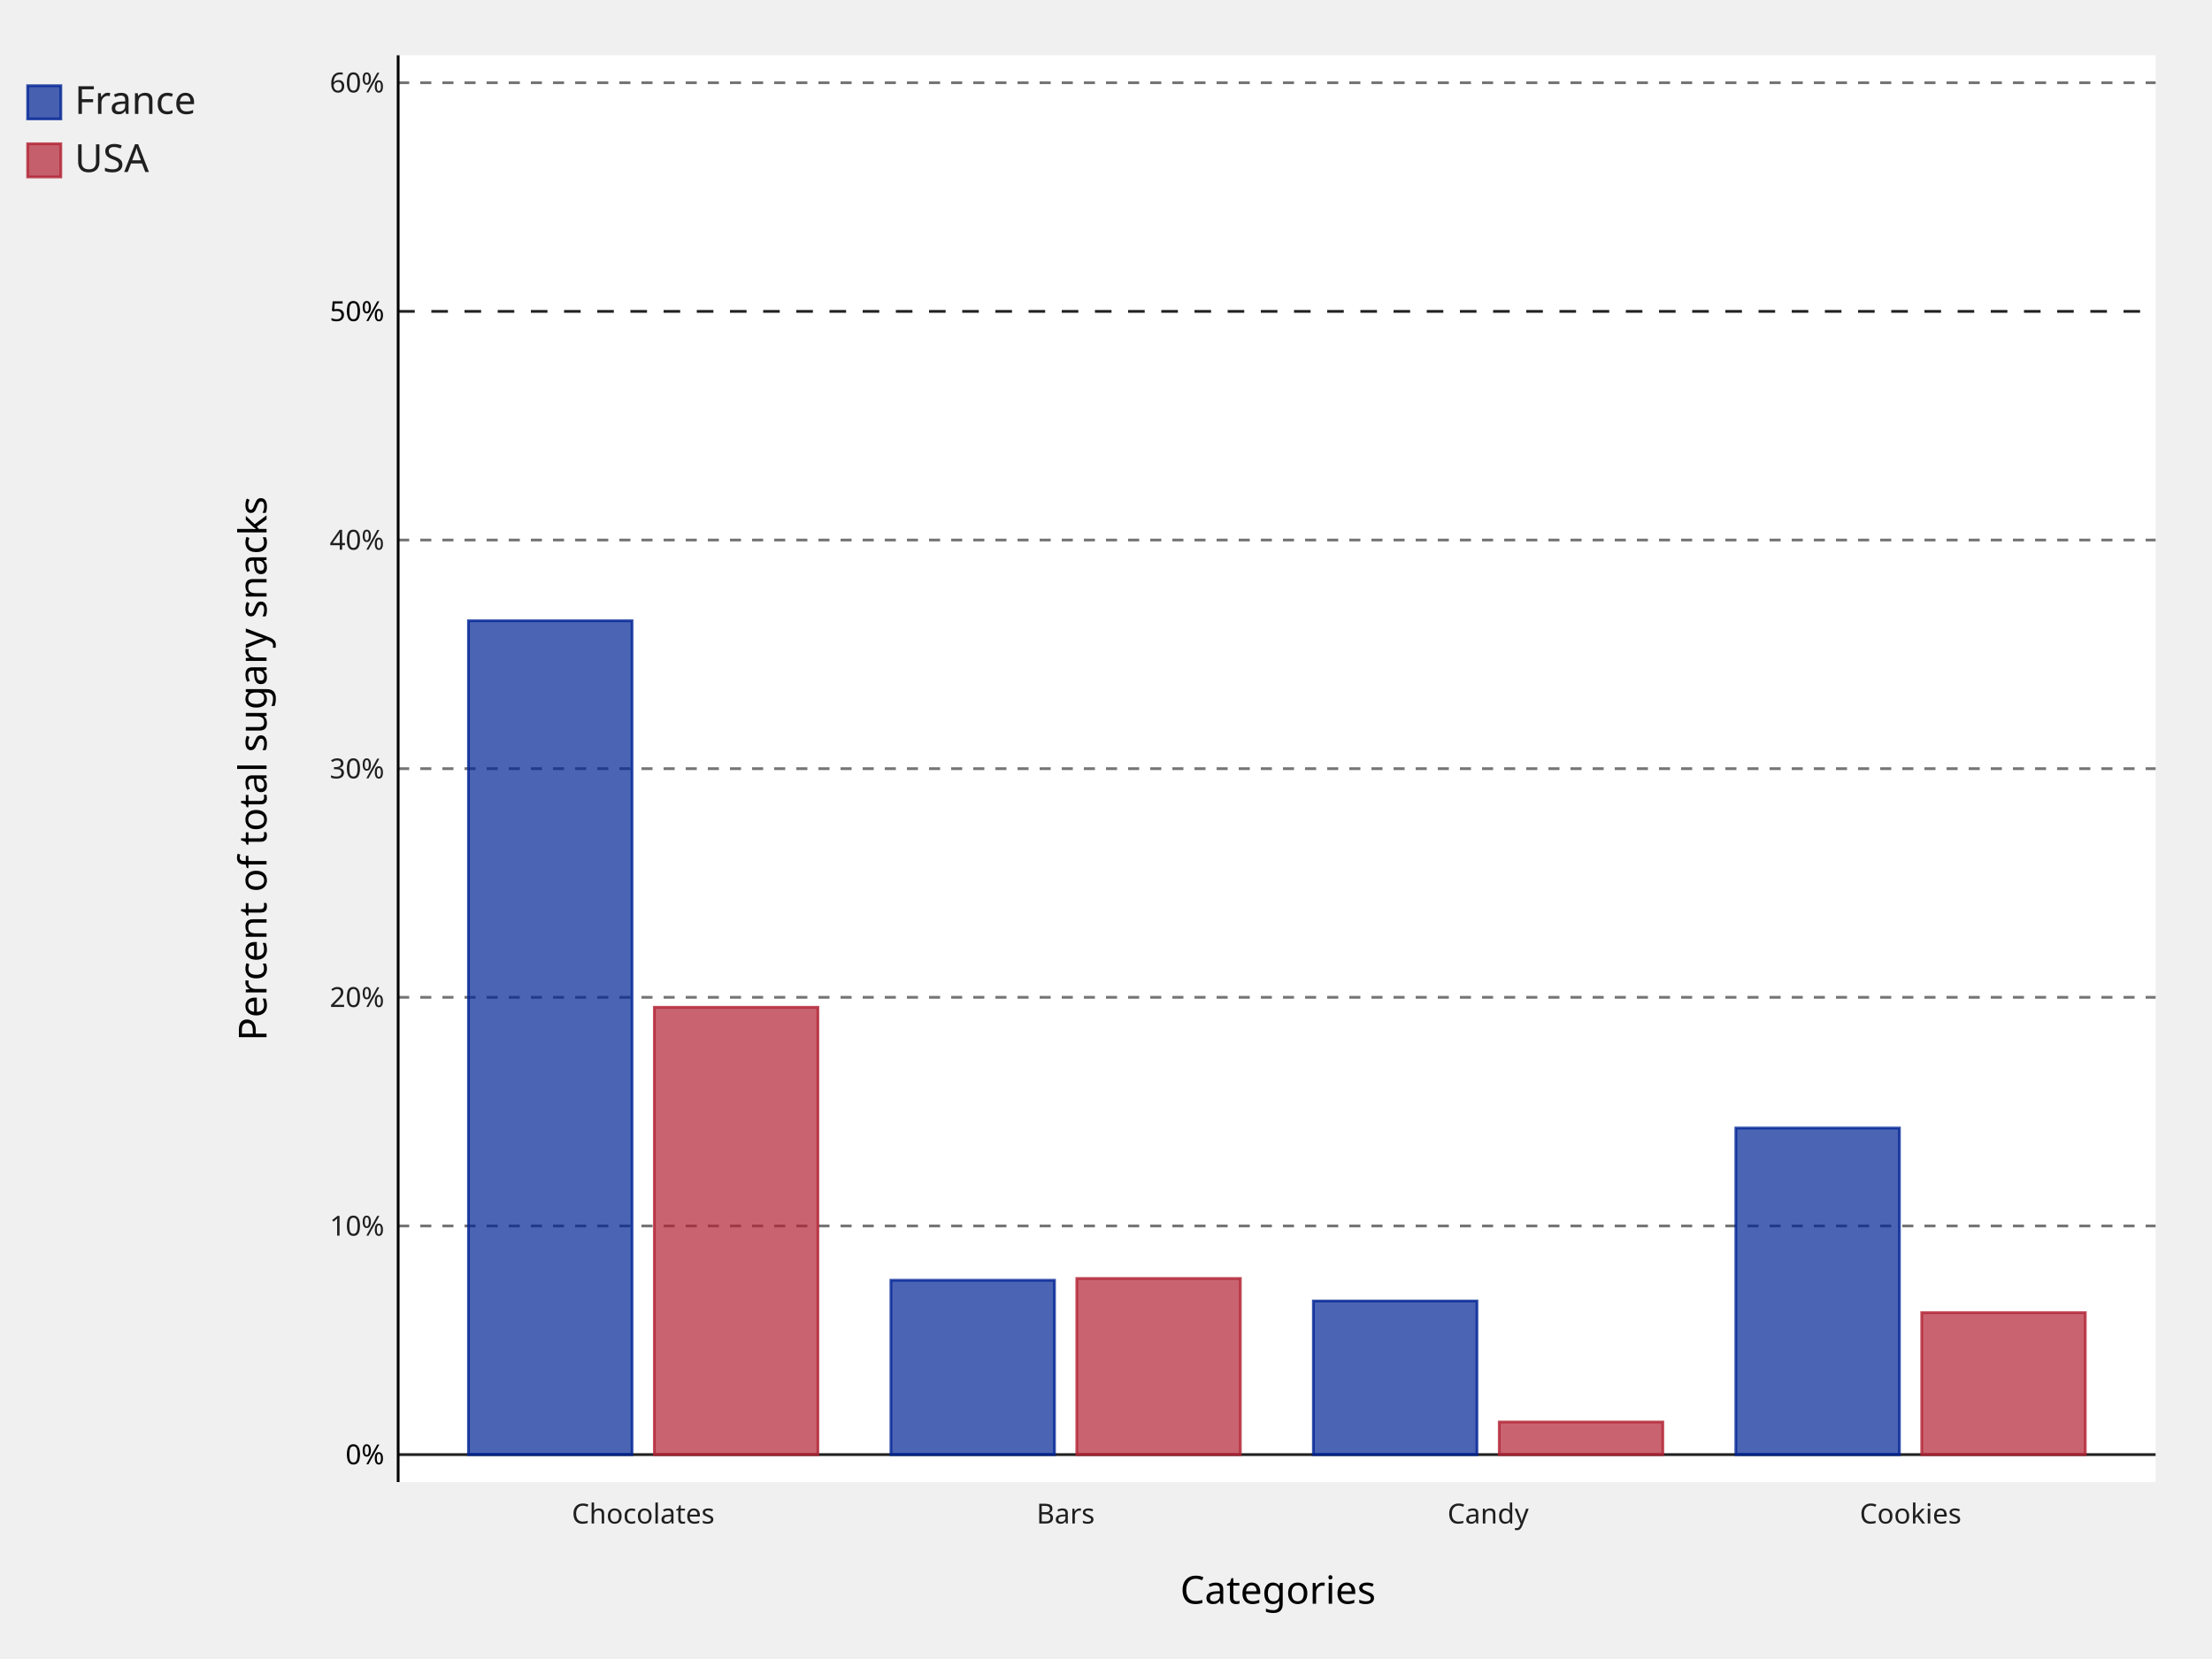
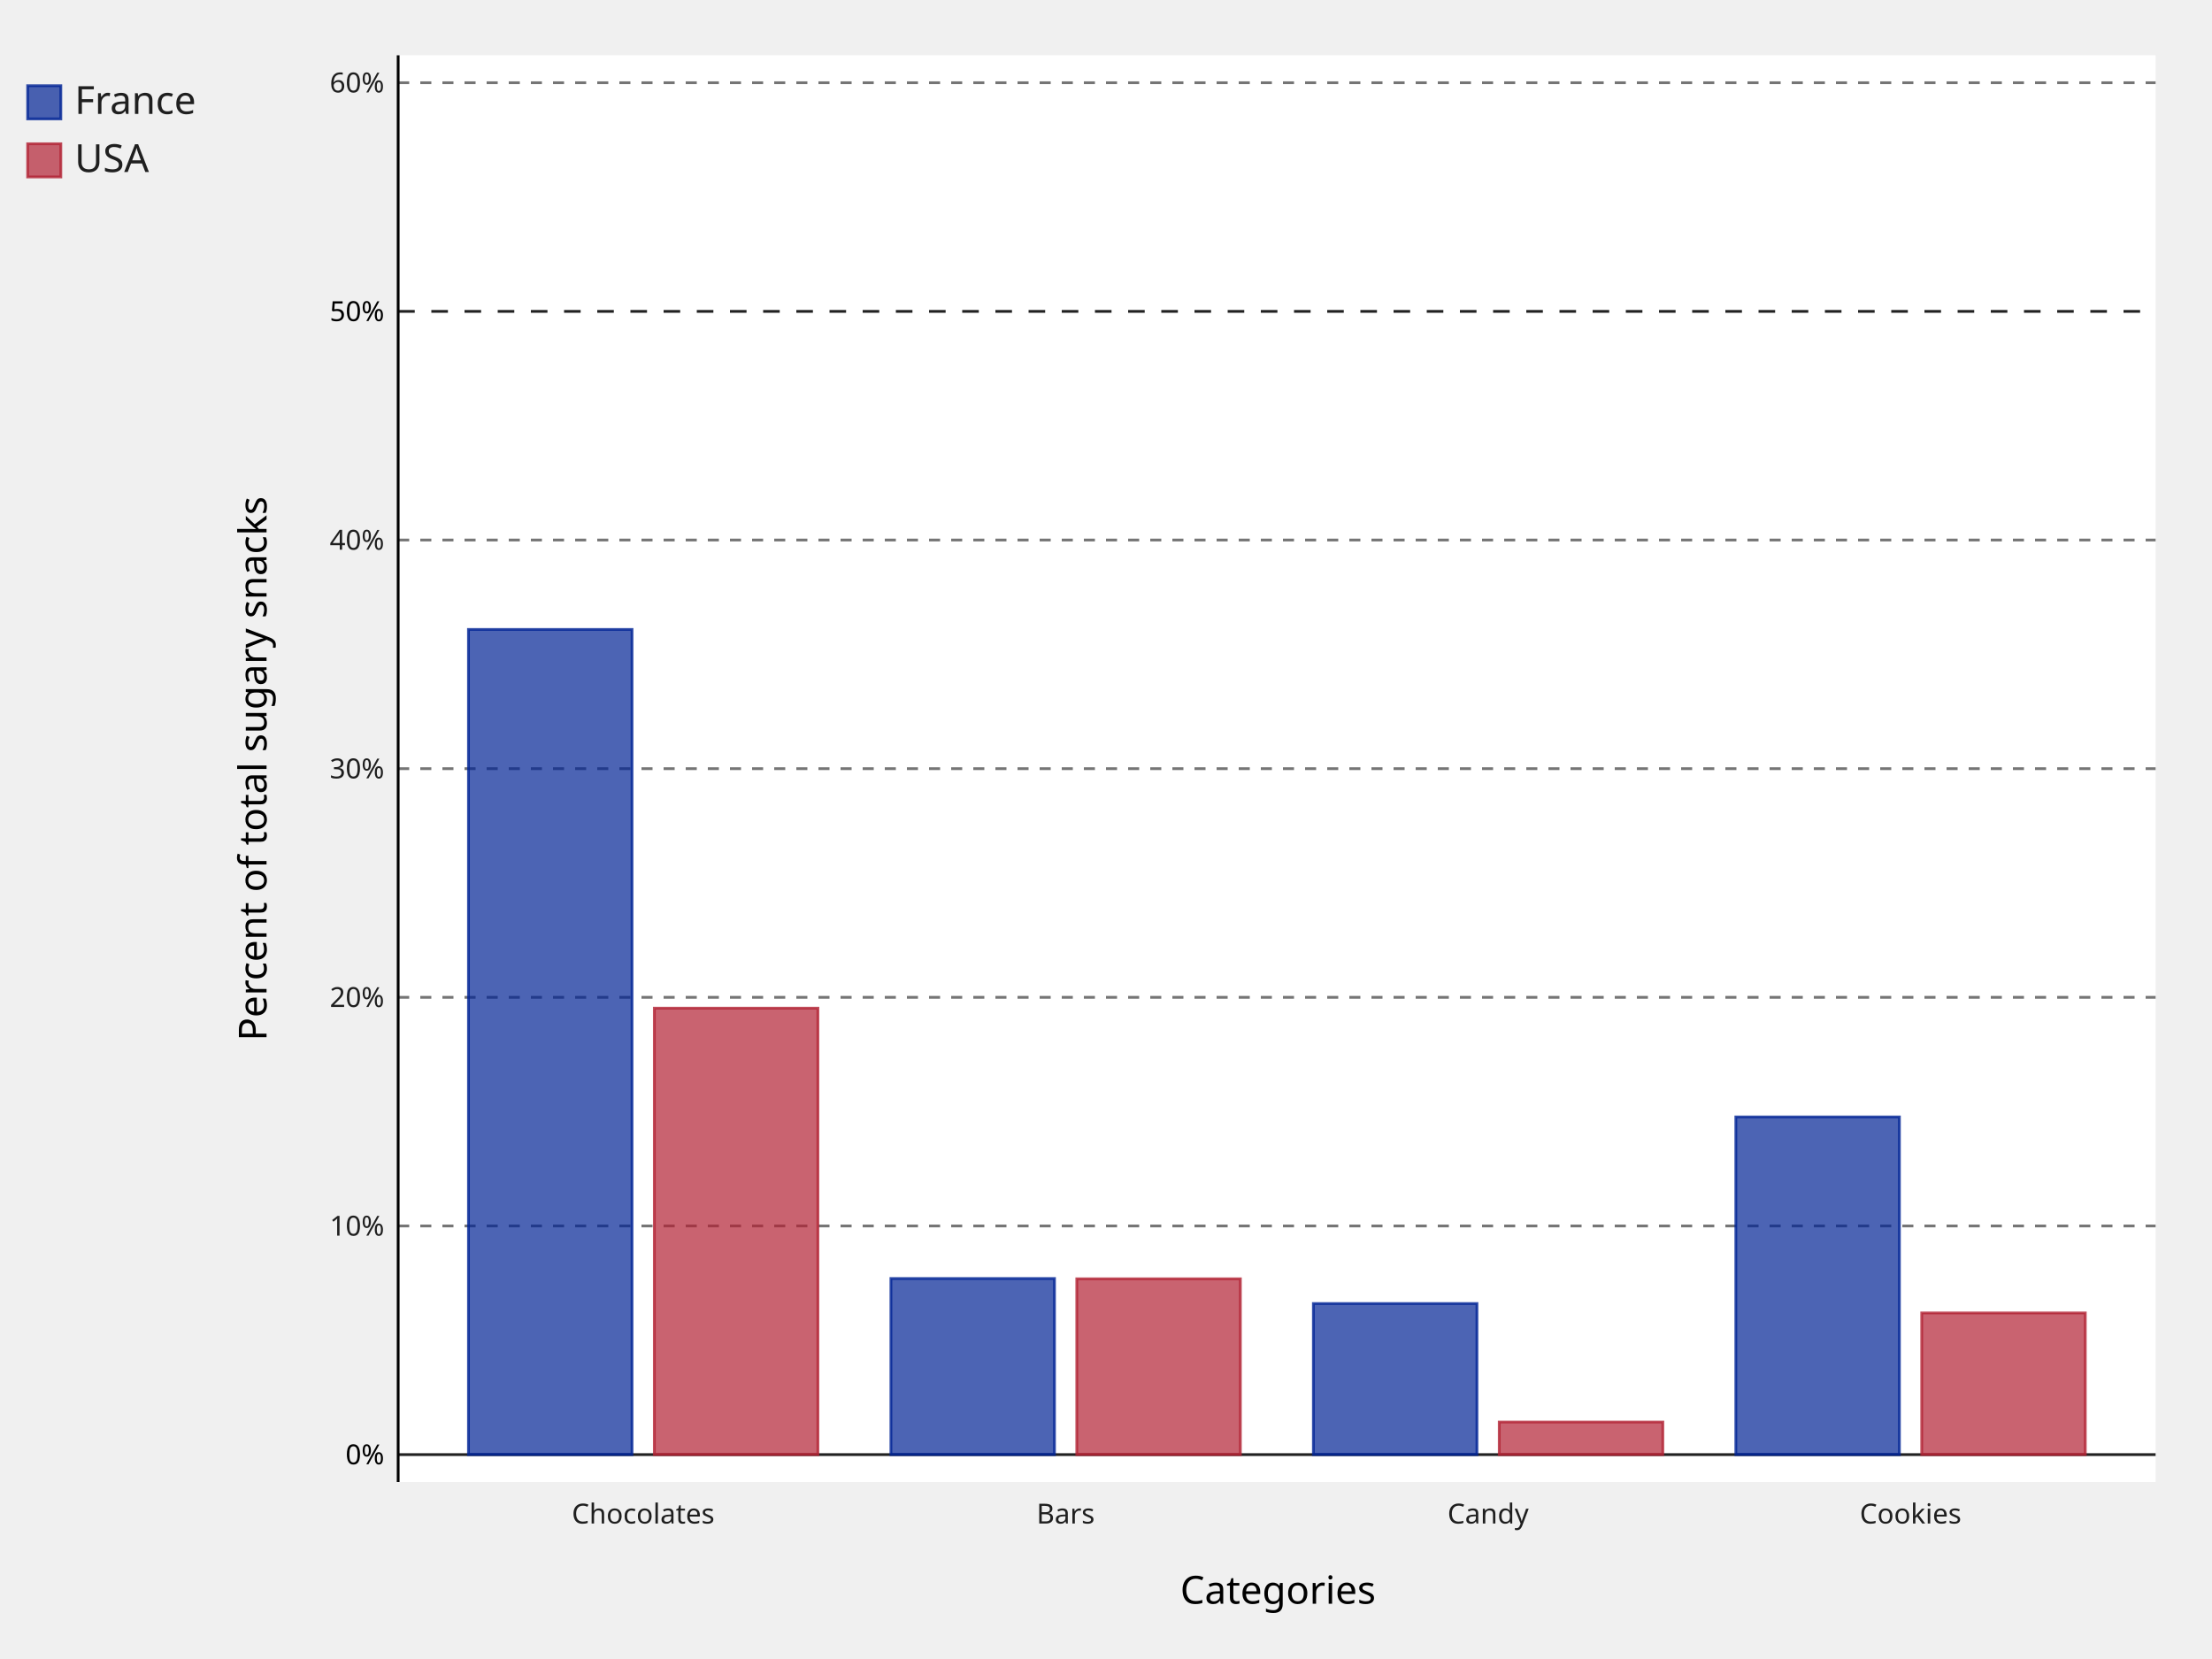
- <svg xmlns="http://www.w3.org/2000/svg" id="chart-46f0ca49-053c-491e-be6a-b4a4578904bc" class="pygal-chart" viewBox="0 0 800 600">
+ <svg xmlns="http://www.w3.org/2000/svg" class="pygal-chart" id="chart-0ed948df-e8ee-4d9e-86e8-00fa09d286a0" viewBox="0 0 800 600">
  <defs>
-     <style type="text/css">#chart-46f0ca49-053c-491e-be6a-b4a4578904bc{-webkit-user-select:none;-webkit-font-smoothing:antialiased;font-family:Muli}#chart-46f0ca49-053c-491e-be6a-b4a4578904bc .title{font-family:Muli;font-size:14px}#chart-46f0ca49-053c-491e-be6a-b4a4578904bc .legends .legend text{font-family:Muli;font-size:14px}#chart-46f0ca49-053c-491e-be6a-b4a4578904bc .axis text{font-family:Muli;font-size:10px}#chart-46f0ca49-053c-491e-be6a-b4a4578904bc .axis text.major{font-family:Muli;font-size:10px}#chart-46f0ca49-053c-491e-be6a-b4a4578904bc .text-overlay text.value{font-family:Muli;font-size:16px}#chart-46f0ca49-053c-491e-be6a-b4a4578904bc .text-overlay text.label{font-family:Muli;font-size:10px}#chart-46f0ca49-053c-491e-be6a-b4a4578904bc .tooltip{font-family:Muli;font-size:14px}#chart-46f0ca49-053c-491e-be6a-b4a4578904bc text.no_data{font-family:Muli;font-size:64px}
- #chart-46f0ca49-053c-491e-be6a-b4a4578904bc{background-color:transparent}#chart-46f0ca49-053c-491e-be6a-b4a4578904bc path,#chart-46f0ca49-053c-491e-be6a-b4a4578904bc line,#chart-46f0ca49-053c-491e-be6a-b4a4578904bc rect,#chart-46f0ca49-053c-491e-be6a-b4a4578904bc circle{-webkit-transition:400ms ease-in;-moz-transition:400ms ease-in;transition:400ms ease-in}#chart-46f0ca49-053c-491e-be6a-b4a4578904bc .graph &gt; .background{fill:transparent}#chart-46f0ca49-053c-491e-be6a-b4a4578904bc .plot &gt; .background{fill:#FFFFFF}#chart-46f0ca49-053c-491e-be6a-b4a4578904bc .graph{fill:rgba(0,0,0,.87)}#chart-46f0ca49-053c-491e-be6a-b4a4578904bc text.no_data{fill:rgba(0,0,0,1)}#chart-46f0ca49-053c-491e-be6a-b4a4578904bc .title{fill:rgba(0,0,0,1)}#chart-46f0ca49-053c-491e-be6a-b4a4578904bc .legends .legend text{fill:rgba(0,0,0,.87)}#chart-46f0ca49-053c-491e-be6a-b4a4578904bc .legends .legend:hover text{fill:rgba(0,0,0,1)}#chart-46f0ca49-053c-491e-be6a-b4a4578904bc .axis .line{stroke:rgba(0,0,0,1)}#chart-46f0ca49-053c-491e-be6a-b4a4578904bc .axis .guide.line{stroke:rgba(0,0,0,.54)}#chart-46f0ca49-053c-491e-be6a-b4a4578904bc .axis .major.line{stroke:rgba(0,0,0,.87)}#chart-46f0ca49-053c-491e-be6a-b4a4578904bc .axis text.major{fill:rgba(0,0,0,1)}#chart-46f0ca49-053c-491e-be6a-b4a4578904bc .axis.y .guides:hover .guide.line,#chart-46f0ca49-053c-491e-be6a-b4a4578904bc .line-graph .axis.x .guides:hover .guide.line,#chart-46f0ca49-053c-491e-be6a-b4a4578904bc .stackedline-graph .axis.x .guides:hover .guide.line,#chart-46f0ca49-053c-491e-be6a-b4a4578904bc .xy-graph .axis.x .guides:hover .guide.line{stroke:rgba(0,0,0,1)}#chart-46f0ca49-053c-491e-be6a-b4a4578904bc .axis .guides:hover text{fill:rgba(0,0,0,1)}#chart-46f0ca49-053c-491e-be6a-b4a4578904bc .reactive{fill-opacity:.7;stroke-opacity:.8}#chart-46f0ca49-053c-491e-be6a-b4a4578904bc .ci{stroke:rgba(0,0,0,.87)}#chart-46f0ca49-053c-491e-be6a-b4a4578904bc .reactive.active,#chart-46f0ca49-053c-491e-be6a-b4a4578904bc .active .reactive{fill-opacity:.95;stroke-opacity:.9;stroke-width:4}#chart-46f0ca49-053c-491e-be6a-b4a4578904bc .ci .reactive.active{stroke-width:1.5}#chart-46f0ca49-053c-491e-be6a-b4a4578904bc .series text{fill:rgba(0,0,0,1)}#chart-46f0ca49-053c-491e-be6a-b4a4578904bc .tooltip rect{fill:#FFFFFF;stroke:rgba(0,0,0,1);-webkit-transition:opacity 400ms ease-in;-moz-transition:opacity 400ms ease-in;transition:opacity 400ms ease-in}#chart-46f0ca49-053c-491e-be6a-b4a4578904bc .tooltip .label{fill:rgba(0,0,0,.87)}#chart-46f0ca49-053c-491e-be6a-b4a4578904bc .tooltip .label{fill:rgba(0,0,0,.87)}#chart-46f0ca49-053c-491e-be6a-b4a4578904bc .tooltip .legend{font-size:.8em;fill:rgba(0,0,0,.54)}#chart-46f0ca49-053c-491e-be6a-b4a4578904bc .tooltip .x_label{font-size:.6em;fill:rgba(0,0,0,1)}#chart-46f0ca49-053c-491e-be6a-b4a4578904bc .tooltip .xlink{font-size:.5em;text-decoration:underline}#chart-46f0ca49-053c-491e-be6a-b4a4578904bc .tooltip .value{font-size:1.5em}#chart-46f0ca49-053c-491e-be6a-b4a4578904bc .bound{font-size:.5em}#chart-46f0ca49-053c-491e-be6a-b4a4578904bc .max-value{font-size:.75em;fill:rgba(0,0,0,.54)}#chart-46f0ca49-053c-491e-be6a-b4a4578904bc .map-element{fill:#FFFFFF;stroke:rgba(0,0,0,.54) !important}#chart-46f0ca49-053c-491e-be6a-b4a4578904bc .map-element .reactive{fill-opacity:inherit;stroke-opacity:inherit}#chart-46f0ca49-053c-491e-be6a-b4a4578904bc .color-0,#chart-46f0ca49-053c-491e-be6a-b4a4578904bc .color-0 a:visited{stroke:#002395;fill:#002395}#chart-46f0ca49-053c-491e-be6a-b4a4578904bc .color-1,#chart-46f0ca49-053c-491e-be6a-b4a4578904bc .color-1 a:visited{stroke:#B22234;fill:#B22234}#chart-46f0ca49-053c-491e-be6a-b4a4578904bc .text-overlay .color-0 text{fill:black}#chart-46f0ca49-053c-491e-be6a-b4a4578904bc .text-overlay .color-1 text{fill:black}
- #chart-46f0ca49-053c-491e-be6a-b4a4578904bc text.no_data{text-anchor:middle}#chart-46f0ca49-053c-491e-be6a-b4a4578904bc .guide.line{fill:none}#chart-46f0ca49-053c-491e-be6a-b4a4578904bc .centered{text-anchor:middle}#chart-46f0ca49-053c-491e-be6a-b4a4578904bc .title{text-anchor:middle}#chart-46f0ca49-053c-491e-be6a-b4a4578904bc .legends .legend text{fill-opacity:1}#chart-46f0ca49-053c-491e-be6a-b4a4578904bc .axis.x text{text-anchor:middle}#chart-46f0ca49-053c-491e-be6a-b4a4578904bc .axis.x:not(.web) text[transform]{text-anchor:start}#chart-46f0ca49-053c-491e-be6a-b4a4578904bc .axis.x:not(.web) text[transform].backwards{text-anchor:end}#chart-46f0ca49-053c-491e-be6a-b4a4578904bc .axis.y text{text-anchor:end}#chart-46f0ca49-053c-491e-be6a-b4a4578904bc .axis.y text[transform].backwards{text-anchor:start}#chart-46f0ca49-053c-491e-be6a-b4a4578904bc .axis.y2 text{text-anchor:start}#chart-46f0ca49-053c-491e-be6a-b4a4578904bc .axis.y2 text[transform].backwards{text-anchor:end}#chart-46f0ca49-053c-491e-be6a-b4a4578904bc .axis .guide.line{stroke-dasharray:4,4}#chart-46f0ca49-053c-491e-be6a-b4a4578904bc .axis .major.guide.line{stroke-dasharray:6,6}#chart-46f0ca49-053c-491e-be6a-b4a4578904bc .horizontal .axis.y .guide.line,#chart-46f0ca49-053c-491e-be6a-b4a4578904bc .horizontal .axis.y2 .guide.line,#chart-46f0ca49-053c-491e-be6a-b4a4578904bc .vertical .axis.x .guide.line{opacity:0}#chart-46f0ca49-053c-491e-be6a-b4a4578904bc .horizontal .axis.always_show .guide.line,#chart-46f0ca49-053c-491e-be6a-b4a4578904bc .vertical .axis.always_show .guide.line{opacity:1 !important}#chart-46f0ca49-053c-491e-be6a-b4a4578904bc .axis.y .guides:hover .guide.line,#chart-46f0ca49-053c-491e-be6a-b4a4578904bc .axis.y2 .guides:hover .guide.line,#chart-46f0ca49-053c-491e-be6a-b4a4578904bc .axis.x .guides:hover .guide.line{opacity:1}#chart-46f0ca49-053c-491e-be6a-b4a4578904bc .axis .guides:hover text{opacity:1}#chart-46f0ca49-053c-491e-be6a-b4a4578904bc .nofill{fill:none}#chart-46f0ca49-053c-491e-be6a-b4a4578904bc .subtle-fill{fill-opacity:.2}#chart-46f0ca49-053c-491e-be6a-b4a4578904bc .dot{stroke-width:1px;fill-opacity:1}#chart-46f0ca49-053c-491e-be6a-b4a4578904bc .dot.active{stroke-width:5px}#chart-46f0ca49-053c-491e-be6a-b4a4578904bc .dot.negative{fill:transparent}#chart-46f0ca49-053c-491e-be6a-b4a4578904bc text,#chart-46f0ca49-053c-491e-be6a-b4a4578904bc tspan{stroke:none !important}#chart-46f0ca49-053c-491e-be6a-b4a4578904bc .series text.active{opacity:1}#chart-46f0ca49-053c-491e-be6a-b4a4578904bc .tooltip rect{fill-opacity:.95;stroke-width:.5}#chart-46f0ca49-053c-491e-be6a-b4a4578904bc .tooltip text{fill-opacity:1}#chart-46f0ca49-053c-491e-be6a-b4a4578904bc .showable{visibility:hidden}#chart-46f0ca49-053c-491e-be6a-b4a4578904bc .showable.shown{visibility:visible}#chart-46f0ca49-053c-491e-be6a-b4a4578904bc .gauge-background{fill:rgba(229,229,229,1);stroke:none}#chart-46f0ca49-053c-491e-be6a-b4a4578904bc .bg-lines{stroke:transparent;stroke-width:2px}</style>
+     <style type="text/css">#chart-0ed948df-e8ee-4d9e-86e8-00fa09d286a0{-webkit-user-select:none;-webkit-font-smoothing:antialiased;font-family:Muli}#chart-0ed948df-e8ee-4d9e-86e8-00fa09d286a0 .title{font-family:Muli;font-size:14px}#chart-0ed948df-e8ee-4d9e-86e8-00fa09d286a0 .legends .legend text{font-family:Muli;font-size:14px}#chart-0ed948df-e8ee-4d9e-86e8-00fa09d286a0 .axis text{font-family:Muli;font-size:10px}#chart-0ed948df-e8ee-4d9e-86e8-00fa09d286a0 .axis text.major{font-family:Muli;font-size:10px}#chart-0ed948df-e8ee-4d9e-86e8-00fa09d286a0 .text-overlay text.value{font-family:Muli;font-size:16px}#chart-0ed948df-e8ee-4d9e-86e8-00fa09d286a0 .text-overlay text.label{font-family:Muli;font-size:10px}#chart-0ed948df-e8ee-4d9e-86e8-00fa09d286a0 .tooltip{font-family:Muli;font-size:14px}#chart-0ed948df-e8ee-4d9e-86e8-00fa09d286a0 text.no_data{font-family:Muli;font-size:64px}
+ #chart-0ed948df-e8ee-4d9e-86e8-00fa09d286a0{background-color:transparent}#chart-0ed948df-e8ee-4d9e-86e8-00fa09d286a0 path,#chart-0ed948df-e8ee-4d9e-86e8-00fa09d286a0 line,#chart-0ed948df-e8ee-4d9e-86e8-00fa09d286a0 rect,#chart-0ed948df-e8ee-4d9e-86e8-00fa09d286a0 circle{-webkit-transition:400ms ease-in;-moz-transition:400ms ease-in;transition:400ms ease-in}#chart-0ed948df-e8ee-4d9e-86e8-00fa09d286a0 .graph &gt; .background{fill:transparent}#chart-0ed948df-e8ee-4d9e-86e8-00fa09d286a0 .plot &gt; .background{fill:#FFFFFF}#chart-0ed948df-e8ee-4d9e-86e8-00fa09d286a0 .graph{fill:rgba(0,0,0,.87)}#chart-0ed948df-e8ee-4d9e-86e8-00fa09d286a0 text.no_data{fill:rgba(0,0,0,1)}#chart-0ed948df-e8ee-4d9e-86e8-00fa09d286a0 .title{fill:rgba(0,0,0,1)}#chart-0ed948df-e8ee-4d9e-86e8-00fa09d286a0 .legends .legend text{fill:rgba(0,0,0,.87)}#chart-0ed948df-e8ee-4d9e-86e8-00fa09d286a0 .legends .legend:hover text{fill:rgba(0,0,0,1)}#chart-0ed948df-e8ee-4d9e-86e8-00fa09d286a0 .axis .line{stroke:rgba(0,0,0,1)}#chart-0ed948df-e8ee-4d9e-86e8-00fa09d286a0 .axis .guide.line{stroke:rgba(0,0,0,.54)}#chart-0ed948df-e8ee-4d9e-86e8-00fa09d286a0 .axis .major.line{stroke:rgba(0,0,0,.87)}#chart-0ed948df-e8ee-4d9e-86e8-00fa09d286a0 .axis text.major{fill:rgba(0,0,0,1)}#chart-0ed948df-e8ee-4d9e-86e8-00fa09d286a0 .axis.y .guides:hover .guide.line,#chart-0ed948df-e8ee-4d9e-86e8-00fa09d286a0 .line-graph .axis.x .guides:hover .guide.line,#chart-0ed948df-e8ee-4d9e-86e8-00fa09d286a0 .stackedline-graph .axis.x .guides:hover .guide.line,#chart-0ed948df-e8ee-4d9e-86e8-00fa09d286a0 .xy-graph .axis.x .guides:hover .guide.line{stroke:rgba(0,0,0,1)}#chart-0ed948df-e8ee-4d9e-86e8-00fa09d286a0 .axis .guides:hover text{fill:rgba(0,0,0,1)}#chart-0ed948df-e8ee-4d9e-86e8-00fa09d286a0 .reactive{fill-opacity:.7;stroke-opacity:.8}#chart-0ed948df-e8ee-4d9e-86e8-00fa09d286a0 .ci{stroke:rgba(0,0,0,.87)}#chart-0ed948df-e8ee-4d9e-86e8-00fa09d286a0 .reactive.active,#chart-0ed948df-e8ee-4d9e-86e8-00fa09d286a0 .active .reactive{fill-opacity:.95;stroke-opacity:.9;stroke-width:4}#chart-0ed948df-e8ee-4d9e-86e8-00fa09d286a0 .ci .reactive.active{stroke-width:1.5}#chart-0ed948df-e8ee-4d9e-86e8-00fa09d286a0 .series text{fill:rgba(0,0,0,1)}#chart-0ed948df-e8ee-4d9e-86e8-00fa09d286a0 .tooltip rect{fill:#FFFFFF;stroke:rgba(0,0,0,1);-webkit-transition:opacity 400ms ease-in;-moz-transition:opacity 400ms ease-in;transition:opacity 400ms ease-in}#chart-0ed948df-e8ee-4d9e-86e8-00fa09d286a0 .tooltip .label{fill:rgba(0,0,0,.87)}#chart-0ed948df-e8ee-4d9e-86e8-00fa09d286a0 .tooltip .label{fill:rgba(0,0,0,.87)}#chart-0ed948df-e8ee-4d9e-86e8-00fa09d286a0 .tooltip .legend{font-size:.8em;fill:rgba(0,0,0,.54)}#chart-0ed948df-e8ee-4d9e-86e8-00fa09d286a0 .tooltip .x_label{font-size:.6em;fill:rgba(0,0,0,1)}#chart-0ed948df-e8ee-4d9e-86e8-00fa09d286a0 .tooltip .xlink{font-size:.5em;text-decoration:underline}#chart-0ed948df-e8ee-4d9e-86e8-00fa09d286a0 .tooltip .value{font-size:1.5em}#chart-0ed948df-e8ee-4d9e-86e8-00fa09d286a0 .bound{font-size:.5em}#chart-0ed948df-e8ee-4d9e-86e8-00fa09d286a0 .max-value{font-size:.75em;fill:rgba(0,0,0,.54)}#chart-0ed948df-e8ee-4d9e-86e8-00fa09d286a0 .map-element{fill:#FFFFFF;stroke:rgba(0,0,0,.54) !important}#chart-0ed948df-e8ee-4d9e-86e8-00fa09d286a0 .map-element .reactive{fill-opacity:inherit;stroke-opacity:inherit}#chart-0ed948df-e8ee-4d9e-86e8-00fa09d286a0 .color-0,#chart-0ed948df-e8ee-4d9e-86e8-00fa09d286a0 .color-0 a:visited{stroke:#002395;fill:#002395}#chart-0ed948df-e8ee-4d9e-86e8-00fa09d286a0 .color-1,#chart-0ed948df-e8ee-4d9e-86e8-00fa09d286a0 .color-1 a:visited{stroke:#B22234;fill:#B22234}#chart-0ed948df-e8ee-4d9e-86e8-00fa09d286a0 .text-overlay .color-0 text{fill:black}#chart-0ed948df-e8ee-4d9e-86e8-00fa09d286a0 .text-overlay .color-1 text{fill:black}
+ #chart-0ed948df-e8ee-4d9e-86e8-00fa09d286a0 text.no_data{text-anchor:middle}#chart-0ed948df-e8ee-4d9e-86e8-00fa09d286a0 .guide.line{fill:none}#chart-0ed948df-e8ee-4d9e-86e8-00fa09d286a0 .centered{text-anchor:middle}#chart-0ed948df-e8ee-4d9e-86e8-00fa09d286a0 .title{text-anchor:middle}#chart-0ed948df-e8ee-4d9e-86e8-00fa09d286a0 .legends .legend text{fill-opacity:1}#chart-0ed948df-e8ee-4d9e-86e8-00fa09d286a0 .axis.x text{text-anchor:middle}#chart-0ed948df-e8ee-4d9e-86e8-00fa09d286a0 .axis.x:not(.web) text[transform]{text-anchor:start}#chart-0ed948df-e8ee-4d9e-86e8-00fa09d286a0 .axis.x:not(.web) text[transform].backwards{text-anchor:end}#chart-0ed948df-e8ee-4d9e-86e8-00fa09d286a0 .axis.y text{text-anchor:end}#chart-0ed948df-e8ee-4d9e-86e8-00fa09d286a0 .axis.y text[transform].backwards{text-anchor:start}#chart-0ed948df-e8ee-4d9e-86e8-00fa09d286a0 .axis.y2 text{text-anchor:start}#chart-0ed948df-e8ee-4d9e-86e8-00fa09d286a0 .axis.y2 text[transform].backwards{text-anchor:end}#chart-0ed948df-e8ee-4d9e-86e8-00fa09d286a0 .axis .guide.line{stroke-dasharray:4,4}#chart-0ed948df-e8ee-4d9e-86e8-00fa09d286a0 .axis .major.guide.line{stroke-dasharray:6,6}#chart-0ed948df-e8ee-4d9e-86e8-00fa09d286a0 .horizontal .axis.y .guide.line,#chart-0ed948df-e8ee-4d9e-86e8-00fa09d286a0 .horizontal .axis.y2 .guide.line,#chart-0ed948df-e8ee-4d9e-86e8-00fa09d286a0 .vertical .axis.x .guide.line{opacity:0}#chart-0ed948df-e8ee-4d9e-86e8-00fa09d286a0 .horizontal .axis.always_show .guide.line,#chart-0ed948df-e8ee-4d9e-86e8-00fa09d286a0 .vertical .axis.always_show .guide.line{opacity:1 !important}#chart-0ed948df-e8ee-4d9e-86e8-00fa09d286a0 .axis.y .guides:hover .guide.line,#chart-0ed948df-e8ee-4d9e-86e8-00fa09d286a0 .axis.y2 .guides:hover .guide.line,#chart-0ed948df-e8ee-4d9e-86e8-00fa09d286a0 .axis.x .guides:hover .guide.line{opacity:1}#chart-0ed948df-e8ee-4d9e-86e8-00fa09d286a0 .axis .guides:hover text{opacity:1}#chart-0ed948df-e8ee-4d9e-86e8-00fa09d286a0 .nofill{fill:none}#chart-0ed948df-e8ee-4d9e-86e8-00fa09d286a0 .subtle-fill{fill-opacity:.2}#chart-0ed948df-e8ee-4d9e-86e8-00fa09d286a0 .dot{stroke-width:1px;fill-opacity:1}#chart-0ed948df-e8ee-4d9e-86e8-00fa09d286a0 .dot.active{stroke-width:5px}#chart-0ed948df-e8ee-4d9e-86e8-00fa09d286a0 .dot.negative{fill:transparent}#chart-0ed948df-e8ee-4d9e-86e8-00fa09d286a0 text,#chart-0ed948df-e8ee-4d9e-86e8-00fa09d286a0 tspan{stroke:none !important}#chart-0ed948df-e8ee-4d9e-86e8-00fa09d286a0 .series text.active{opacity:1}#chart-0ed948df-e8ee-4d9e-86e8-00fa09d286a0 .tooltip rect{fill-opacity:.95;stroke-width:.5}#chart-0ed948df-e8ee-4d9e-86e8-00fa09d286a0 .tooltip text{fill-opacity:1}#chart-0ed948df-e8ee-4d9e-86e8-00fa09d286a0 .showable{visibility:hidden}#chart-0ed948df-e8ee-4d9e-86e8-00fa09d286a0 .showable.shown{visibility:visible}#chart-0ed948df-e8ee-4d9e-86e8-00fa09d286a0 .gauge-background{fill:rgba(229,229,229,1);stroke:none}#chart-0ed948df-e8ee-4d9e-86e8-00fa09d286a0 .bg-lines{stroke:transparent;stroke-width:2px}</style>
  </defs>
  <g class="graph bar-graph vertical">
    <rect class="background" height="600" width="800" x="0" y="0" />
    <g class="plot" transform="translate(144, 20)">
      <rect class="background" height="516" width="635.6" x="0" y="0" />
      <g class="axis y always_show">
        <g class="guides">
          <path class="major line" d="M0 506.077 h635.6" />
          <text class="major" x="-5" y="509.577">0%</text>
        </g>
        <g class="guides">
          <path class="guide line" d="M0 423.385 h635.6" />
          <text class="" x="-5" y="426.885">10%</text>
        </g>
        <g class="guides">
          <path class="guide line" d="M0 340.692 h635.6" />
          <text class="" x="-5" y="344.192">20%</text>
        </g>
        <g class="guides">
          <path class="guide line" d="M0 258 h635.6" />
          <text class="" x="-5" y="261.5">30%</text>
        </g>
        <g class="guides">
          <path class="guide line" d="M0 175.308 h635.6" />
          <text class="" x="-5" y="178.808">40%</text>
        </g>
        <g class="guides">
          <path class="major guide line" d="M0 92.615 h635.6" />
          <text class="major" x="-5" y="96.115">50%</text>
        </g>
        <g class="guides">
          <path class="guide line" d="M0 9.923 h635.6" />
          <text class="" x="-5" y="13.423">60%</text>
        </g>
      </g>
      <g class="axis x">
        <path class="line" d="M0 0 v516" />
        <g class="guides">
          <path class="guide line" d="M88.617 0 v516" />
          <text class="" x="88.617" y="531.0">Chocolates</text>
        </g>
        <g class="guides">
          <path class="guide line" d="M241.406 0 v516" />
          <text class="" x="241.406" y="531.0">Bars</text>
        </g>
        <g class="guides">
          <path class="guide line" d="M394.194 0 v516" />
          <text class="" x="394.194" y="531.0">Candy</text>
        </g>
        <g class="guides">
          <path class="guide line" d="M546.983 0 v516" />
          <text class="" x="546.983" y="531.0">Cookies</text>
        </g>
      </g>
      <g class="series serie-0 color-0">
        <g class="bars">
          <g class="bar">
-             <rect class="rect reactive tooltip-trigger" height="301.562" rx="0" ry="0" width="59.16" x="25.424" y="204.514" />
+             <rect class="rect reactive tooltip-trigger" height="298.427" rx="0" ry="0" width="59.16" x="25.424" y="207.65" />
          </g>
          <g class="bar">
-             <rect class="rect reactive tooltip-trigger" height="63.057" rx="0" ry="0" width="59.16" x="178.212" y="443.02" />
+             <rect class="rect reactive tooltip-trigger" height="63.689" rx="0" ry="0" width="59.16" x="178.212" y="442.387" />
          </g>
          <g class="bar">
-             <rect class="rect reactive tooltip-trigger" height="55.562" rx="0" ry="0" width="59.16" x="331.001" y="450.515" />
+             <rect class="rect reactive tooltip-trigger" height="54.635" rx="0" ry="0" width="59.16" x="331.001" y="451.442" />
          </g>
          <g class="bar">
-             <rect class="rect reactive tooltip-trigger" height="118.112" rx="0" ry="0" width="59.16" x="483.789" y="387.965" />
+             <rect class="rect reactive tooltip-trigger" height="122.121" rx="0" ry="0" width="59.16" x="483.789" y="383.956" />
          </g>
        </g>
      </g>
      <g class="series serie-1 color-1">
        <g class="bars">
          <g class="bar">
-             <rect class="rect reactive tooltip-trigger" height="161.784" rx="0" ry="0" width="59.16" x="92.651" y="344.293" />
+             <rect class="rect reactive tooltip-trigger" height="161.459" rx="0" ry="0" width="59.16" x="92.651" y="344.618" />
          </g>
          <g class="bar">
-             <rect class="rect reactive tooltip-trigger" height="63.705" rx="0" ry="0" width="59.16" x="245.439" y="442.372" />
+             <rect class="rect reactive tooltip-trigger" height="63.577" rx="0" ry="0" width="59.16" x="245.439" y="442.5" />
          </g>
          <g class="bar">
-             <rect class="rect reactive tooltip-trigger" height="11.806" rx="0" ry="0" width="59.16" x="398.228" y="494.271" />
+             <rect class="rect reactive tooltip-trigger" height="11.782" rx="0" ry="0" width="59.16" x="398.228" y="494.295" />
          </g>
          <g class="bar">
-             <rect class="rect reactive tooltip-trigger" height="51.336" rx="0" ry="0" width="59.16" x="551.016" y="454.741" />
+             <rect class="rect reactive tooltip-trigger" height="51.233" rx="0" ry="0" width="59.16" x="551.016" y="454.844" />
          </g>
        </g>
      </g>
    </g>
    <g class="titles">
      <text class="title" x="462.2" y="580">Categories</text>
-       <text class="title" x="72.4" y="302.0" transform="rotate(-90 72.4 278)">Percent of total sugary snacks</text>
+       <text class="title" transform="rotate(-90 72.4 278)" x="72.4" y="302.0">Percent of total sugary snacks</text>
    </g>
    <g class="plot overlay" transform="translate(144, 20)">
      <g class="series serie-0 color-0" />
      <g class="series serie-1 color-1" />
    </g>
    <g class="plot text-overlay" transform="translate(144, 20)">
      <g class="series serie-0 color-0" />
      <g class="series serie-1 color-1" />
    </g>
    <g class="plot tooltip-overlay" transform="translate(144, 20)">
      <g class="tooltip" style="opacity: 0" transform="translate(0 0)">
        <rect class="tooltip-box" height="0" rx="0" ry="0" width="0" />
        <g class="text" />
      </g>
    </g>
    <g class="legends" transform="translate(10, 30)">
      <g class="legend reactive activate-serie" id="activate-serie-0">
        <rect class="color-0 reactive" height="12" width="12" x="0.0" y="1.0" />
        <text x="17.0" y="11.2">France</text>
      </g>
      <g class="legend reactive activate-serie" id="activate-serie-1">
        <rect class="color-1 reactive" height="12" width="12" x="0.0" y="22.0" />
        <text x="17.0" y="32.2">USA</text>
      </g>
    </g>
    <g class="legends" transform="translate(790, 30)" />
  </g>
</svg>
